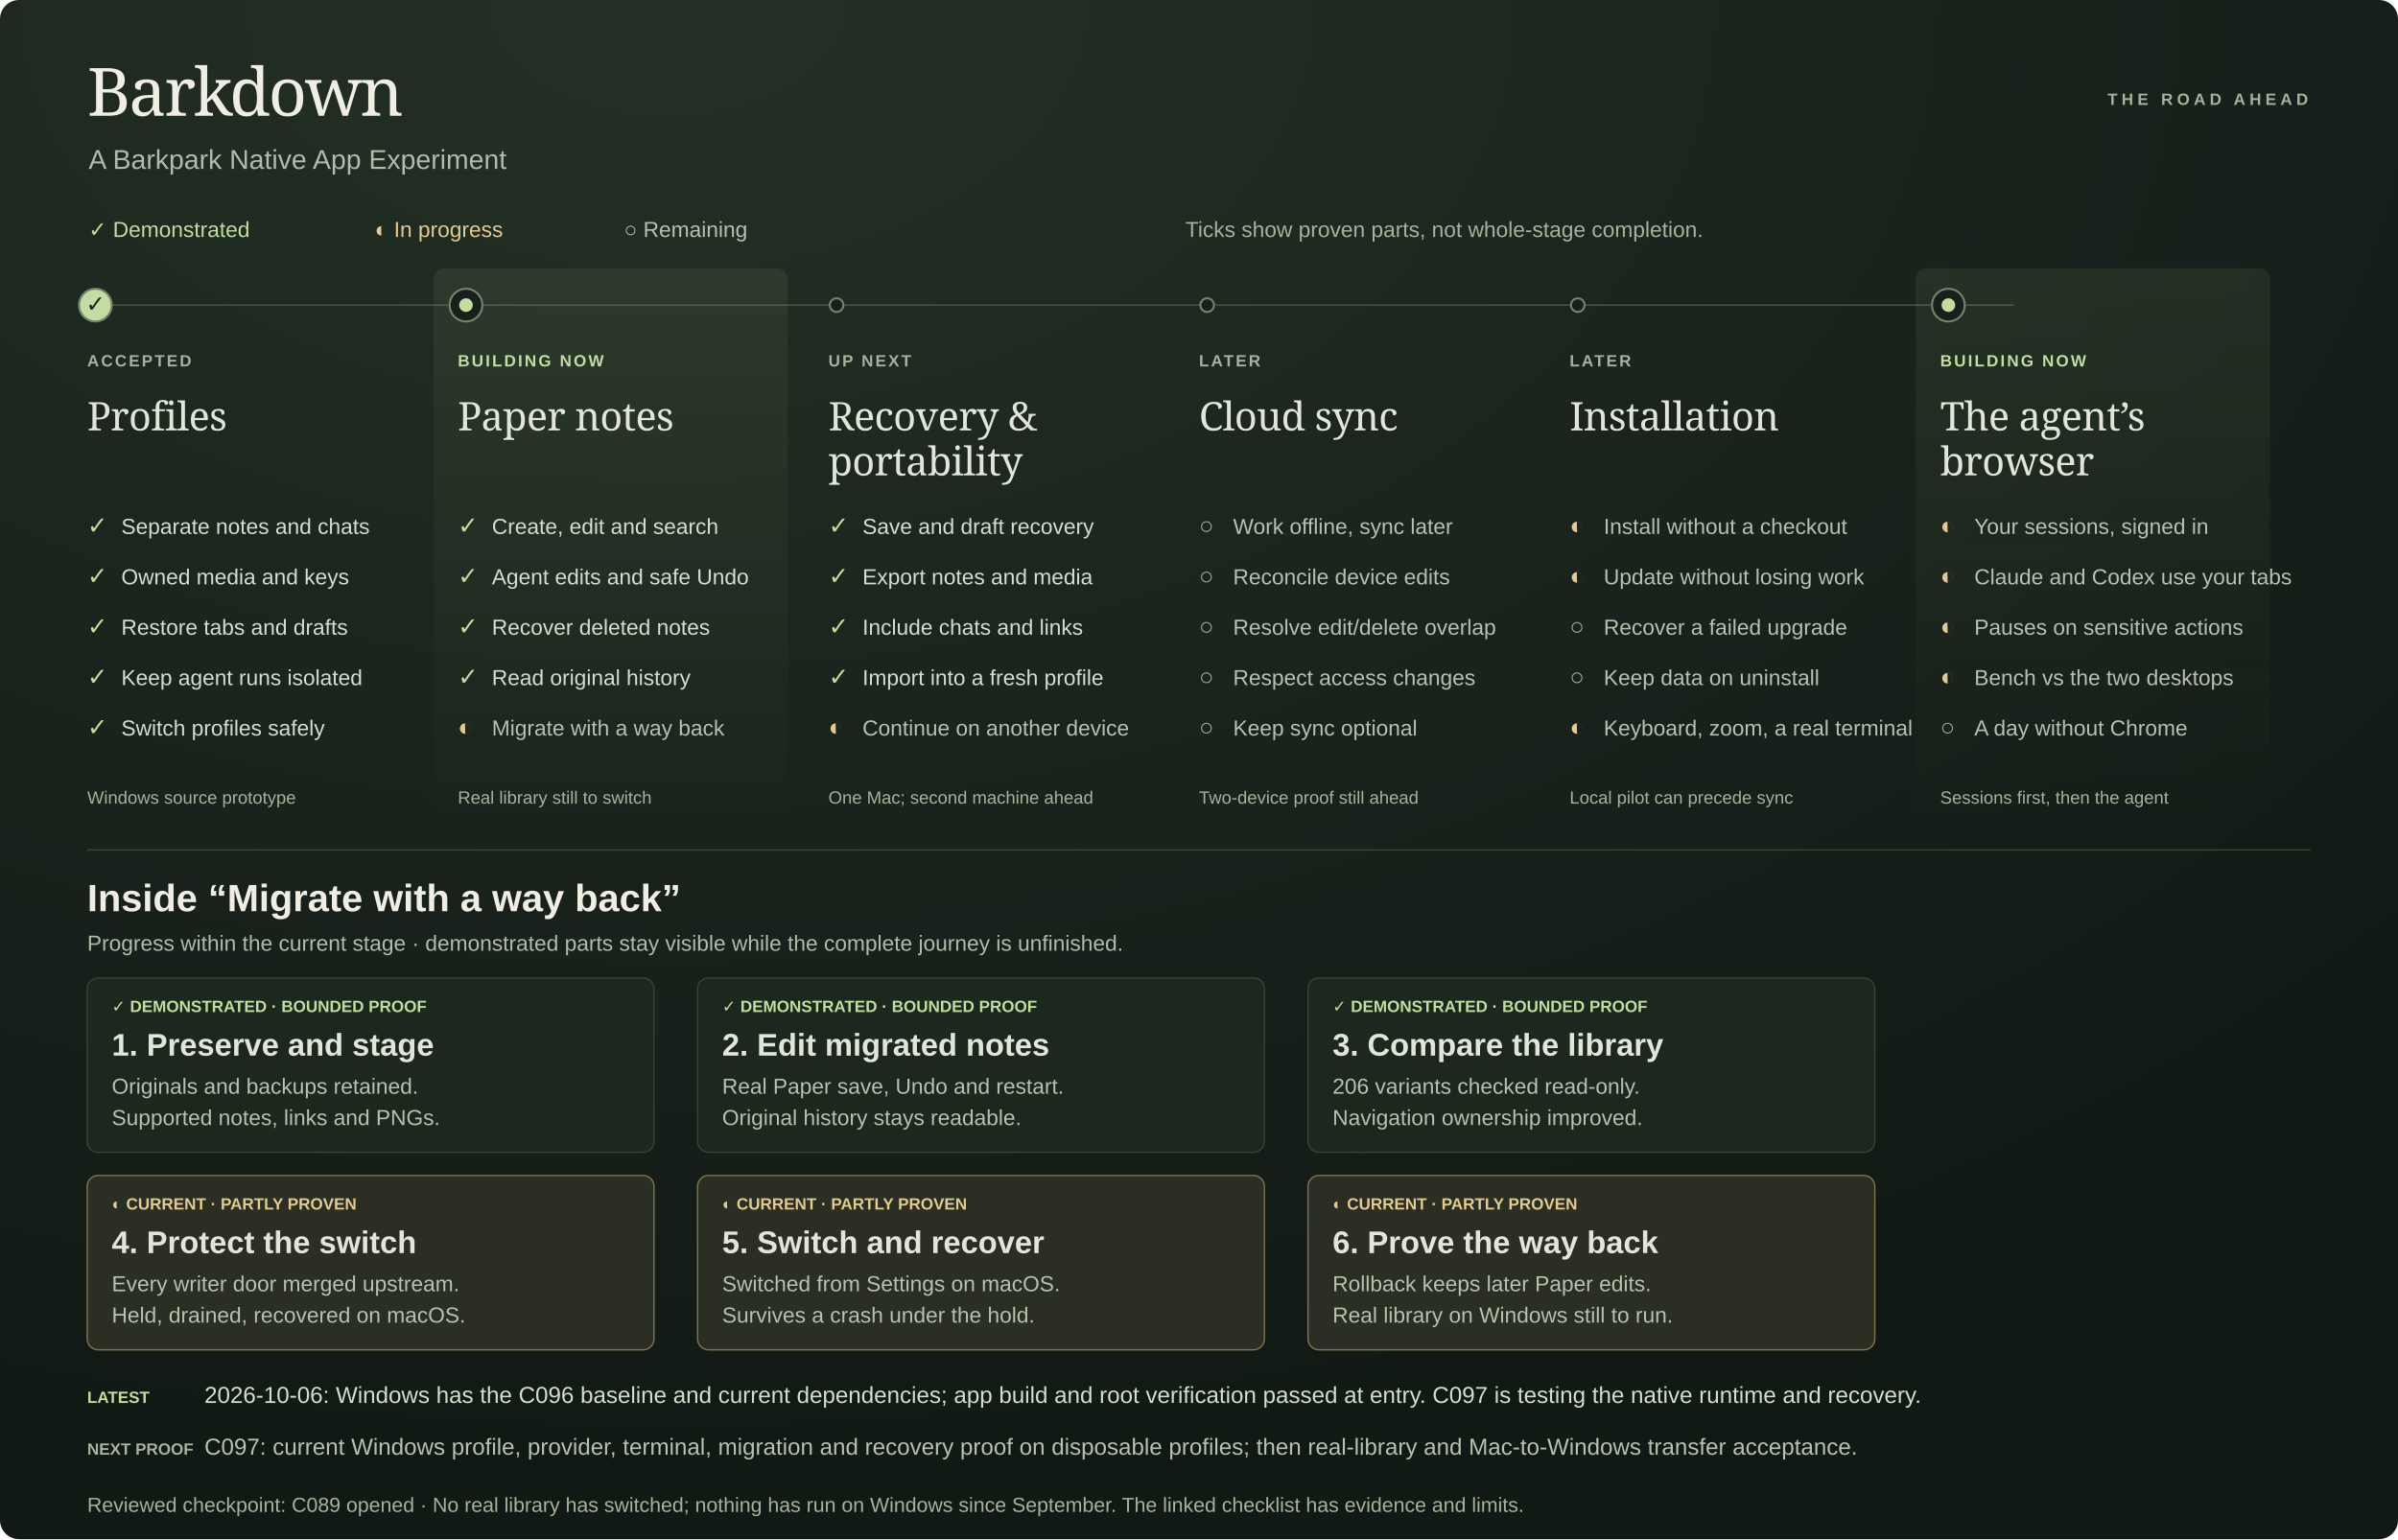
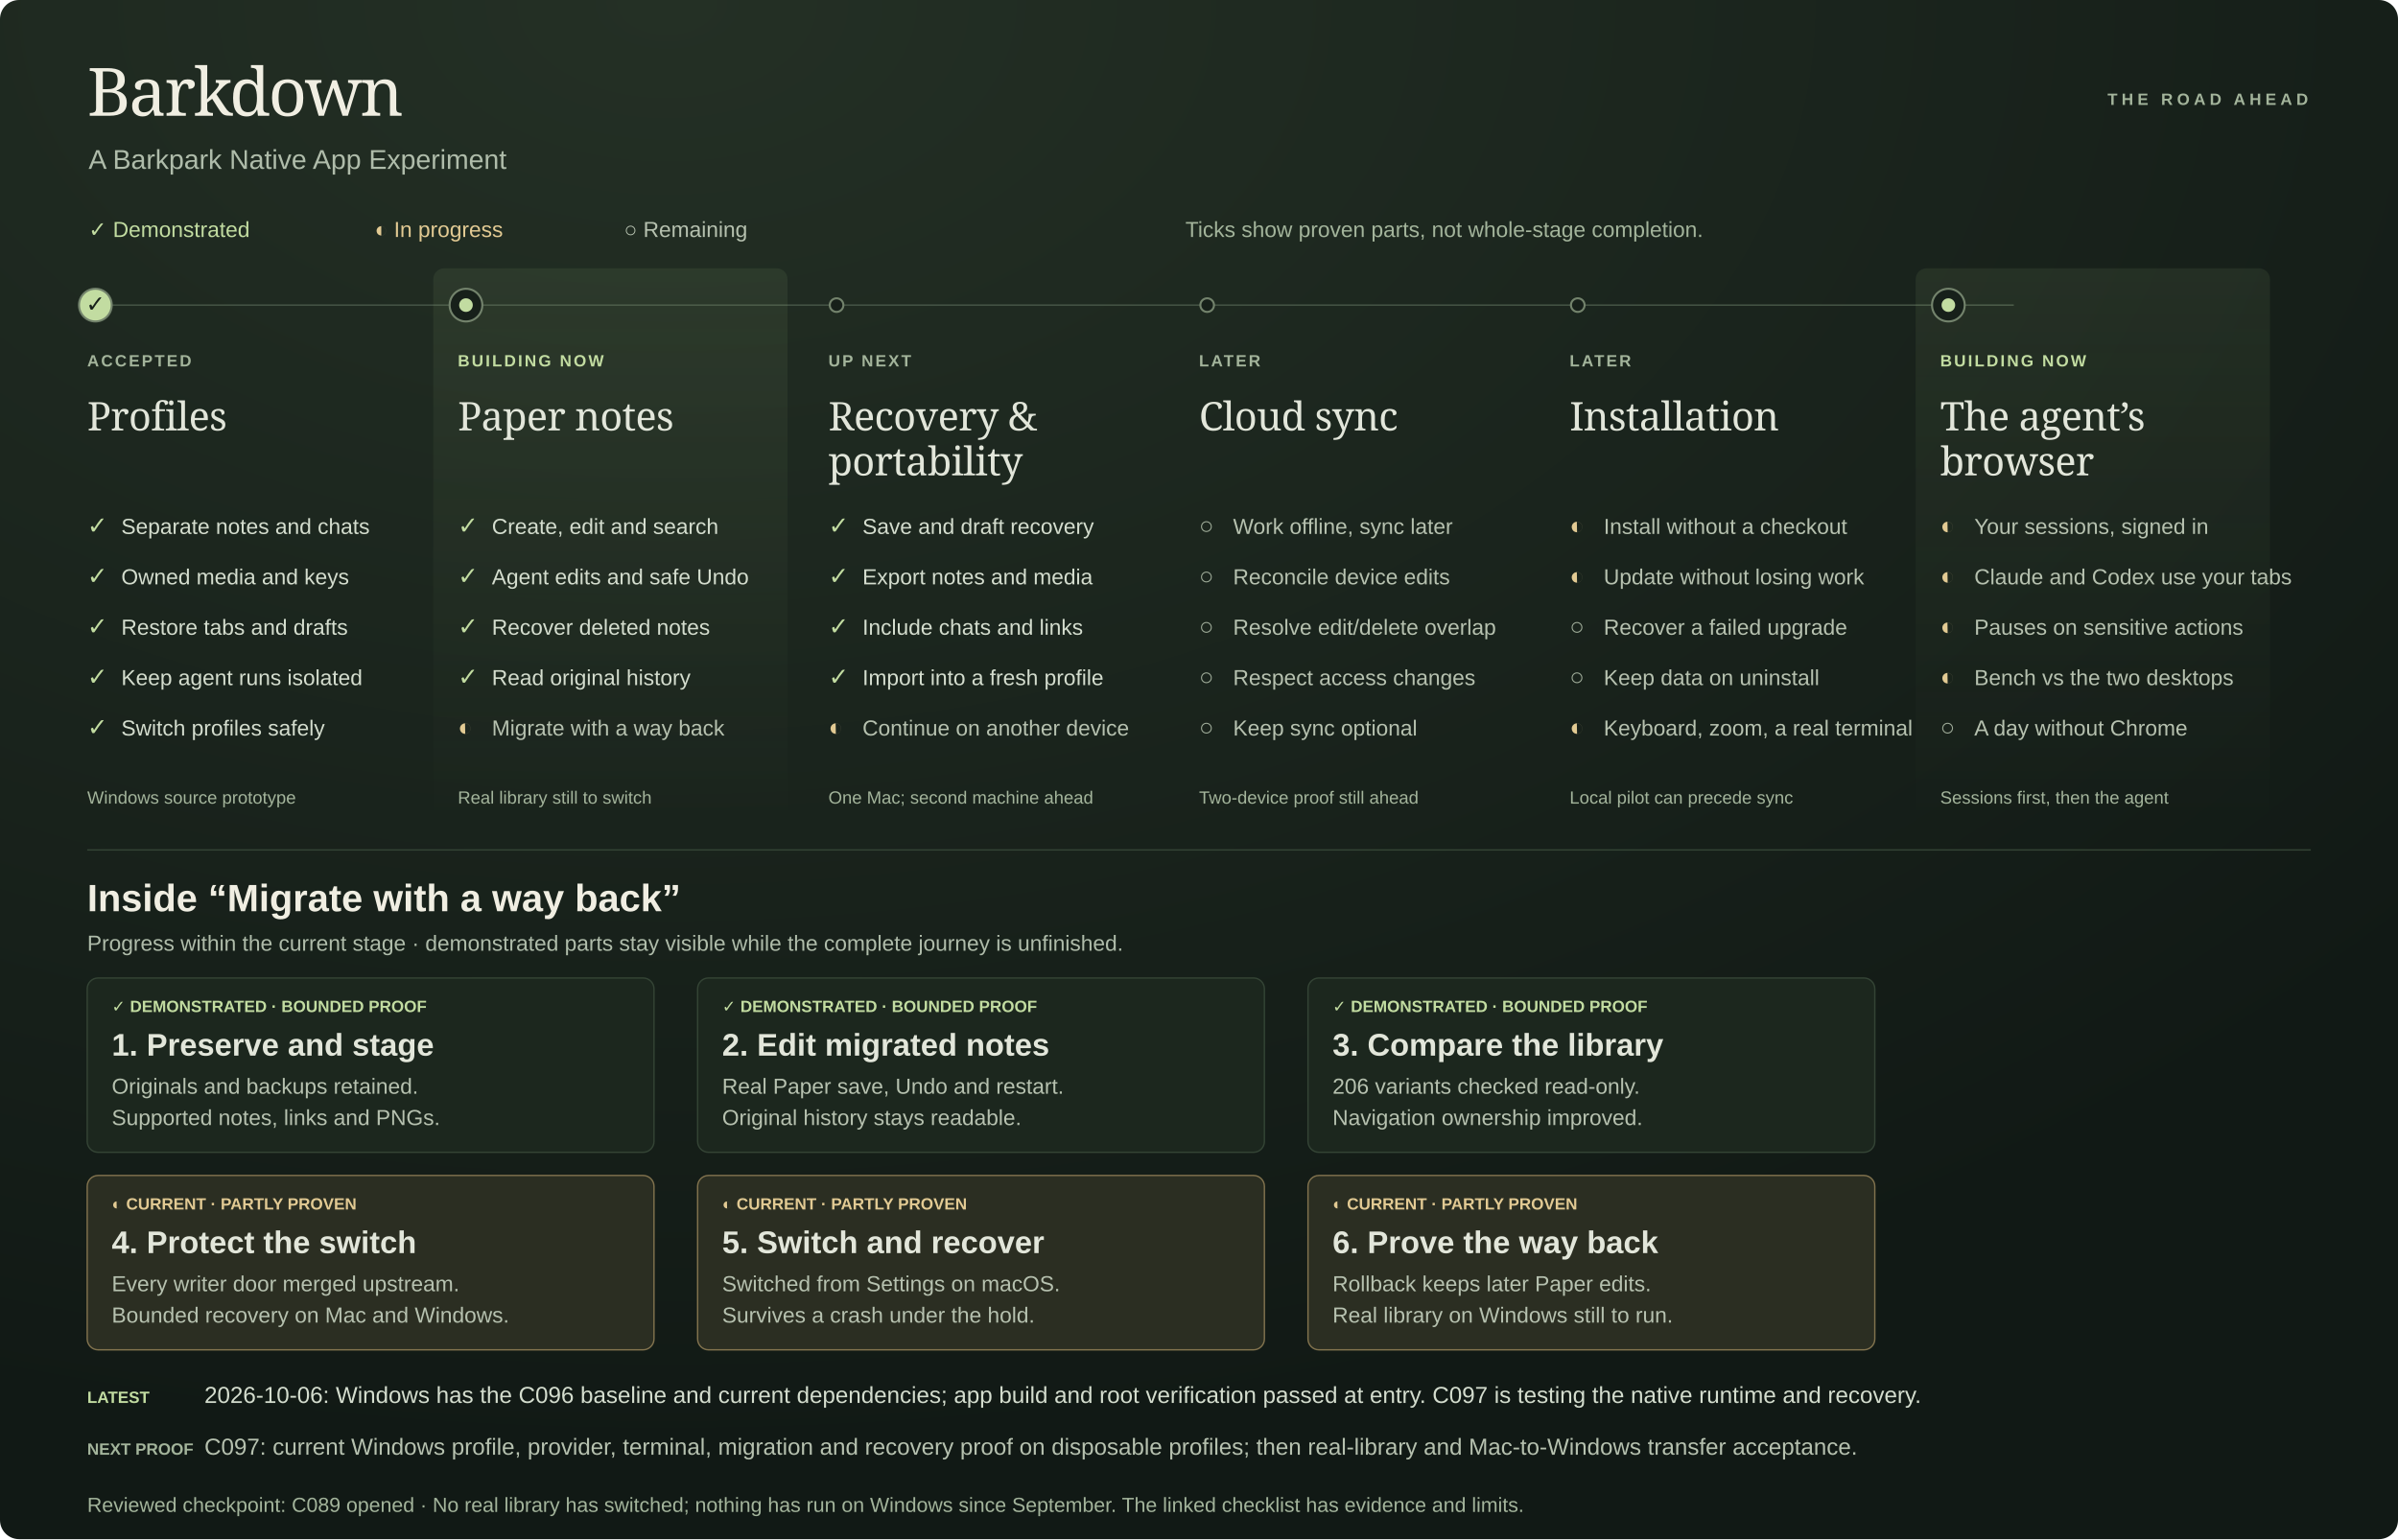
<svg xmlns="http://www.w3.org/2000/svg" width="1760" height="1130" viewBox="0 0 1760 1130" role="img" aria-labelledby="title desc">
  <defs>
    <radialGradient id="background" cx="28%" cy="0%" r="95%">
      <stop stop-color="#243025" />
      <stop offset="1" stop-color="#111915" />
    </radialGradient>
    <linearGradient id="focus" x2="0" y2="1">
      <stop stop-color="#a9c787" stop-opacity=".09" />
      <stop offset="1" stop-color="#a9c787" stop-opacity="0" />
    </linearGradient>
  </defs>
  <g font-family="Segoe UI, Arial, sans-serif">
    <rect width="1760" height="1130" rx="14" fill="url(#background)" />
    <text x="64" y="85" font-family="Georgia, serif" font-size="49" letter-spacing="-1.5" fill="#f0eee2">Barkdown</text>
    <text x="65" y="124" font-size="20" fill="#afbcaa" font-weight="400">A Barkpark Native App Experiment</text>
    <text x="1694" y="77" text-anchor="end" font-size="12" font-weight="600" letter-spacing="3" fill="#a3b49b">THE ROAD AHEAD</text>
    <text x="65" y="174" font-size="16" fill="#c2dca1" font-weight="400">✓  Demonstrated</text>
    <text x="275" y="174" font-size="16" fill="#e2ca93" font-weight="400">◐  In progress</text>
    <text x="458" y="174" font-size="16" fill="#b6c1af" font-weight="400">○  Remaining</text>
    <text x="870" y="174" font-size="16" fill="#a3b49b" font-weight="400">Ticks show proven parts, not whole-stage completion.</text>
    <path d="M70 224H1478" stroke="#475747" stroke-width="1" />
    <g data-phase="P1">
      <circle cx="70" cy="224" r="12" fill="#c2dca1" stroke="#73836c" stroke-width="1.5" />
      <text x="63" y="229" font-size="17" fill="#17201a" font-weight="600">✓</text>
      <text x="64" y="269" font-size="12" letter-spacing="1.5" font-weight="600" fill="#a3b49b">ACCEPTED</text>
      <text x="64" y="316" dy="0" font-family="Georgia, serif" font-size="29" letter-spacing="-.4" fill="#e2e6da">Profiles</text>
      <text x="64" y="392" font-size="18" fill="#c2dca1" font-weight="600">✓</text>
      <text x="89" y="392" font-size="16" fill="#d4ddce" font-weight="400">Separate notes and chats</text>
      <text x="64" y="429" font-size="18" fill="#c2dca1" font-weight="600">✓</text>
      <text x="89" y="429" font-size="16" fill="#d4ddce" font-weight="400">Owned media and keys</text>
      <text x="64" y="466" font-size="18" fill="#c2dca1" font-weight="600">✓</text>
      <text x="89" y="466" font-size="16" fill="#d4ddce" font-weight="400">Restore tabs and drafts</text>
      <text x="64" y="503" font-size="18" fill="#c2dca1" font-weight="600">✓</text>
      <text x="89" y="503" font-size="16" fill="#d4ddce" font-weight="400">Keep agent runs isolated</text>
      <text x="64" y="540" font-size="18" fill="#c2dca1" font-weight="600">✓</text>
      <text x="89" y="540" font-size="16" fill="#d4ddce" font-weight="400">Switch profiles safely</text>
      <text x="64" y="590" font-size="13" fill="#a3b49b" font-weight="400">Windows source prototype</text>
    </g>
    <g data-phase="P2">
      <rect x="318" y="197" width="260" height="410" rx="8" fill="url(#focus)" />
      <circle cx="342" cy="224" r="12" fill="#17201a" stroke="#73836c" stroke-width="1.5" />
      <circle cx="342" cy="224" r="5" fill="#c2dca1" />
      <text x="336" y="269" font-size="12" letter-spacing="1.5" font-weight="600" fill="#c2dca1">BUILDING NOW</text>
      <text x="336" y="316" dy="0" font-family="Georgia, serif" font-size="29" letter-spacing="-.4" fill="#e2e6da">Paper notes</text>
      <text x="336" y="392" font-size="18" fill="#c2dca1" font-weight="600">✓</text>
      <text x="361" y="392" font-size="16" fill="#d4ddce" font-weight="400">Create, edit and search</text>
      <text x="336" y="429" font-size="18" fill="#c2dca1" font-weight="600">✓</text>
      <text x="361" y="429" font-size="16" fill="#d4ddce" font-weight="400">Agent edits and safe Undo</text>
      <text x="336" y="466" font-size="18" fill="#c2dca1" font-weight="600">✓</text>
      <text x="361" y="466" font-size="16" fill="#d4ddce" font-weight="400">Recover deleted notes</text>
      <text x="336" y="503" font-size="18" fill="#c2dca1" font-weight="600">✓</text>
      <text x="361" y="503" font-size="16" fill="#d4ddce" font-weight="400">Read original history</text>
      <text x="336" y="540" font-size="18" fill="#e2ca93" font-weight="600">◐</text>
      <text x="361" y="540" font-size="16" fill="#b6c1af" font-weight="400">Migrate with a way back</text>
      <text x="336" y="590" font-size="13" fill="#a3b49b" font-weight="400">Real library still to switch</text>
    </g>
    <g data-phase="P3">
      <circle cx="614" cy="224" r="5" fill="#17201a" stroke="#73836c" stroke-width="1.5" />
      <text x="608" y="269" font-size="12" letter-spacing="1.5" font-weight="600" fill="#a3b49b">UP NEXT</text>
      <text x="608" y="316" dy="0" font-family="Georgia, serif" font-size="29" letter-spacing="-.4" fill="#e2e6da">Recovery &amp;</text>
      <text x="608" y="316" dy="33" font-family="Georgia, serif" font-size="29" letter-spacing="-.4" fill="#e2e6da">portability</text>
      <text x="608" y="392" font-size="18" fill="#c2dca1" font-weight="600">✓</text>
      <text x="633" y="392" font-size="16" fill="#d4ddce" font-weight="400">Save and draft recovery</text>
      <text x="608" y="429" font-size="18" fill="#c2dca1" font-weight="600">✓</text>
      <text x="633" y="429" font-size="16" fill="#d4ddce" font-weight="400">Export notes and media</text>
      <text x="608" y="466" font-size="18" fill="#c2dca1" font-weight="600">✓</text>
      <text x="633" y="466" font-size="16" fill="#d4ddce" font-weight="400">Include chats and links</text>
      <text x="608" y="503" font-size="18" fill="#c2dca1" font-weight="600">✓</text>
      <text x="633" y="503" font-size="16" fill="#d4ddce" font-weight="400">Import into a fresh profile</text>
      <text x="608" y="540" font-size="18" fill="#e2ca93" font-weight="600">◐</text>
      <text x="633" y="540" font-size="16" fill="#b6c1af" font-weight="400">Continue on another device</text>
      <text x="608" y="590" font-size="13" fill="#a3b49b" font-weight="400">One Mac; second machine ahead</text>
    </g>
    <g data-phase="P4">
      <circle cx="886" cy="224" r="5" fill="#17201a" stroke="#73836c" stroke-width="1.5" />
      <text x="880" y="269" font-size="12" letter-spacing="1.5" font-weight="600" fill="#a3b49b">LATER</text>
      <text x="880" y="316" dy="0" font-family="Georgia, serif" font-size="29" letter-spacing="-.4" fill="#e2e6da">Cloud sync</text>
      <text x="880" y="392" font-size="18" fill="#9fac99" font-weight="600">○</text>
      <text x="905" y="392" font-size="16" fill="#b6c1af" font-weight="400">Work offline, sync later</text>
      <text x="880" y="429" font-size="18" fill="#9fac99" font-weight="600">○</text>
      <text x="905" y="429" font-size="16" fill="#b6c1af" font-weight="400">Reconcile device edits</text>
      <text x="880" y="466" font-size="18" fill="#9fac99" font-weight="600">○</text>
      <text x="905" y="466" font-size="16" fill="#b6c1af" font-weight="400">Resolve edit/delete overlap</text>
      <text x="880" y="503" font-size="18" fill="#9fac99" font-weight="600">○</text>
      <text x="905" y="503" font-size="16" fill="#b6c1af" font-weight="400">Respect access changes</text>
      <text x="880" y="540" font-size="18" fill="#9fac99" font-weight="600">○</text>
      <text x="905" y="540" font-size="16" fill="#b6c1af" font-weight="400">Keep sync optional</text>
      <text x="880" y="590" font-size="13" fill="#a3b49b" font-weight="400">Two-device proof still ahead</text>
    </g>
    <g data-phase="P5">
      <circle cx="1158" cy="224" r="5" fill="#17201a" stroke="#73836c" stroke-width="1.5" />
      <text x="1152" y="269" font-size="12" letter-spacing="1.5" font-weight="600" fill="#a3b49b">LATER</text>
      <text x="1152" y="316" dy="0" font-family="Georgia, serif" font-size="29" letter-spacing="-.4" fill="#e2e6da">Installation</text>
      <text x="1152" y="392" font-size="18" fill="#e2ca93" font-weight="600">◐</text>
      <text x="1177" y="392" font-size="16" fill="#b6c1af" font-weight="400">Install without a checkout</text>
      <text x="1152" y="429" font-size="18" fill="#e2ca93" font-weight="600">◐</text>
      <text x="1177" y="429" font-size="16" fill="#b6c1af" font-weight="400">Update without losing work</text>
      <text x="1152" y="466" font-size="18" fill="#9fac99" font-weight="600">○</text>
      <text x="1177" y="466" font-size="16" fill="#b6c1af" font-weight="400">Recover a failed upgrade</text>
      <text x="1152" y="503" font-size="18" fill="#9fac99" font-weight="600">○</text>
      <text x="1177" y="503" font-size="16" fill="#b6c1af" font-weight="400">Keep data on uninstall</text>
      <text x="1152" y="540" font-size="18" fill="#e2ca93" font-weight="600">◐</text>
      <text x="1177" y="540" font-size="16" fill="#b6c1af" font-weight="400">Keyboard, zoom, a real terminal</text>
      <text x="1152" y="590" font-size="13" fill="#a3b49b" font-weight="400">Local pilot can precede sync</text>
    </g>
    <g data-phase="P6">
      <rect x="1406" y="197" width="260" height="410" rx="8" fill="url(#focus)" />
      <circle cx="1430" cy="224" r="12" fill="#17201a" stroke="#73836c" stroke-width="1.5" />
      <circle cx="1430" cy="224" r="5" fill="#c2dca1" />
      <text x="1424" y="269" font-size="12" letter-spacing="1.5" font-weight="600" fill="#c2dca1">BUILDING NOW</text>
      <text x="1424" y="316" dy="0" font-family="Georgia, serif" font-size="29" letter-spacing="-.4" fill="#e2e6da">The agent’s</text>
      <text x="1424" y="316" dy="33" font-family="Georgia, serif" font-size="29" letter-spacing="-.4" fill="#e2e6da">browser</text>
      <text x="1424" y="392" font-size="18" fill="#e2ca93" font-weight="600">◐</text>
      <text x="1449" y="392" font-size="16" fill="#b6c1af" font-weight="400">Your sessions, signed in</text>
      <text x="1424" y="429" font-size="18" fill="#e2ca93" font-weight="600">◐</text>
      <text x="1449" y="429" font-size="16" fill="#b6c1af" font-weight="400">Claude and Codex use your tabs</text>
      <text x="1424" y="466" font-size="18" fill="#e2ca93" font-weight="600">◐</text>
      <text x="1449" y="466" font-size="16" fill="#b6c1af" font-weight="400">Pauses on sensitive actions</text>
      <text x="1424" y="503" font-size="18" fill="#e2ca93" font-weight="600">◐</text>
      <text x="1449" y="503" font-size="16" fill="#b6c1af" font-weight="400">Bench vs the two desktops</text>
      <text x="1424" y="540" font-size="18" fill="#9fac99" font-weight="600">○</text>
      <text x="1449" y="540" font-size="16" fill="#b6c1af" font-weight="400">A day without Chrome</text>
      <text x="1424" y="590" font-size="13" fill="#a3b49b" font-weight="400">Sessions first, then the agent</text>
    </g>
    <path d="M64 624H1696" stroke="#344435" />
    <text x="64" y="669" font-size="28" fill="#f0eee2" font-weight="600">Inside “Migrate with a way back”</text>
    <text x="64" y="698" font-size="16" fill="#afbcaa" font-weight="400">Progress within the current stage · demonstrated parts stay visible while the complete journey is unfinished.</text>
    <g data-migration-step="1">
      <rect x="64" y="718" width="416" height="128" rx="8" fill="#1c271e" stroke="#344435" />
      <text x="82" y="743" font-size="12" fill="#c2dca1" font-weight="600">✓  DEMONSTRATED · BOUNDED PROOF</text>
      <text x="82" y="775" font-size="23" fill="#e2e6da" font-weight="600">1. Preserve and stage</text>
      <text x="82" y="803" font-size="16" fill="#b6c1af" font-weight="400">Originals and backups retained.</text>
      <text x="82" y="826" font-size="16" fill="#b6c1af" font-weight="400">Supported notes, links and PNGs.</text>
    </g>
    <g data-migration-step="2">
      <rect x="512" y="718" width="416" height="128" rx="8" fill="#1c271e" stroke="#344435" />
      <text x="530" y="743" font-size="12" fill="#c2dca1" font-weight="600">✓  DEMONSTRATED · BOUNDED PROOF</text>
      <text x="530" y="775" font-size="23" fill="#e2e6da" font-weight="600">2. Edit migrated notes</text>
      <text x="530" y="803" font-size="16" fill="#b6c1af" font-weight="400">Real Paper save, Undo and restart.</text>
      <text x="530" y="826" font-size="16" fill="#b6c1af" font-weight="400">Original history stays readable.</text>
    </g>
    <g data-migration-step="3">
      <rect x="960" y="718" width="416" height="128" rx="8" fill="#1c271e" stroke="#344435" />
      <text x="978" y="743" font-size="12" fill="#c2dca1" font-weight="600">✓  DEMONSTRATED · BOUNDED PROOF</text>
      <text x="978" y="775" font-size="23" fill="#e2e6da" font-weight="600">3. Compare the library</text>
      <text x="978" y="803" font-size="16" fill="#b6c1af" font-weight="400">206 variants checked read-only.</text>
      <text x="978" y="826" font-size="16" fill="#b6c1af" font-weight="400">Navigation ownership improved.</text>
    </g>
    <g data-migration-step="4">
      <rect x="64" y="863" width="416" height="128" rx="8" fill="#2b2e22" stroke="#82734e" />
      <text x="82" y="888" font-size="12" fill="#e2ca93" font-weight="600">◐  CURRENT · PARTLY PROVEN</text>
      <text x="82" y="920" font-size="23" fill="#e2e6da" font-weight="600">4. Protect the switch</text>
      <text x="82" y="948" font-size="16" fill="#b6c1af" font-weight="400">Every writer door merged upstream.</text>
-       <text x="82" y="971" font-size="16" fill="#b6c1af" font-weight="400">Held, drained, recovered on macOS.</text>
+       <text x="82" y="971" font-size="16" fill="#b6c1af" font-weight="400">Bounded recovery on Mac and Windows.</text>
    </g>
    <g data-migration-step="5">
      <rect x="512" y="863" width="416" height="128" rx="8" fill="#2b2e22" stroke="#82734e" />
      <text x="530" y="888" font-size="12" fill="#e2ca93" font-weight="600">◐  CURRENT · PARTLY PROVEN</text>
      <text x="530" y="920" font-size="23" fill="#e2e6da" font-weight="600">5. Switch and recover</text>
      <text x="530" y="948" font-size="16" fill="#b6c1af" font-weight="400">Switched from Settings on macOS.</text>
      <text x="530" y="971" font-size="16" fill="#b6c1af" font-weight="400">Survives a crash under the hold.</text>
    </g>
    <g data-migration-step="6">
      <rect x="960" y="863" width="416" height="128" rx="8" fill="#2b2e22" stroke="#82734e" />
      <text x="978" y="888" font-size="12" fill="#e2ca93" font-weight="600">◐  CURRENT · PARTLY PROVEN</text>
      <text x="978" y="920" font-size="23" fill="#e2e6da" font-weight="600">6. Prove the way back</text>
      <text x="978" y="948" font-size="16" fill="#b6c1af" font-weight="400">Rollback keeps later Paper edits.</text>
      <text x="978" y="971" font-size="16" fill="#b6c1af" font-weight="400">Real library on Windows still to run.</text>
    </g>
    <text x="64" y="1030" font-size="12" fill="#c2dca1" font-weight="600">LATEST</text>
    <text x="150" y="1030" font-size="17" fill="#d4ddce" font-weight="400">2026-10-06: Windows has the C096 baseline and current dependencies; app build and root verification passed at entry. C097 is testing the native runtime and recovery.</text>
    <text x="64" y="1068" font-size="12" fill="#a3b49b" font-weight="600">NEXT PROOF</text>
    <text x="150" y="1068" font-size="17" fill="#b6c1af" font-weight="400">C097: current Windows profile, provider, terminal, migration and recovery proof on disposable profiles; then real-library and Mac-to-Windows transfer acceptance.</text>
    <text x="64" y="1110" font-size="15" fill="#a3b49b" font-weight="400">Reviewed checkpoint: C089 opened · No real library has switched; nothing has run on Windows since September. The linked checklist has evidence and limits.</text>
  </g>
</svg>
